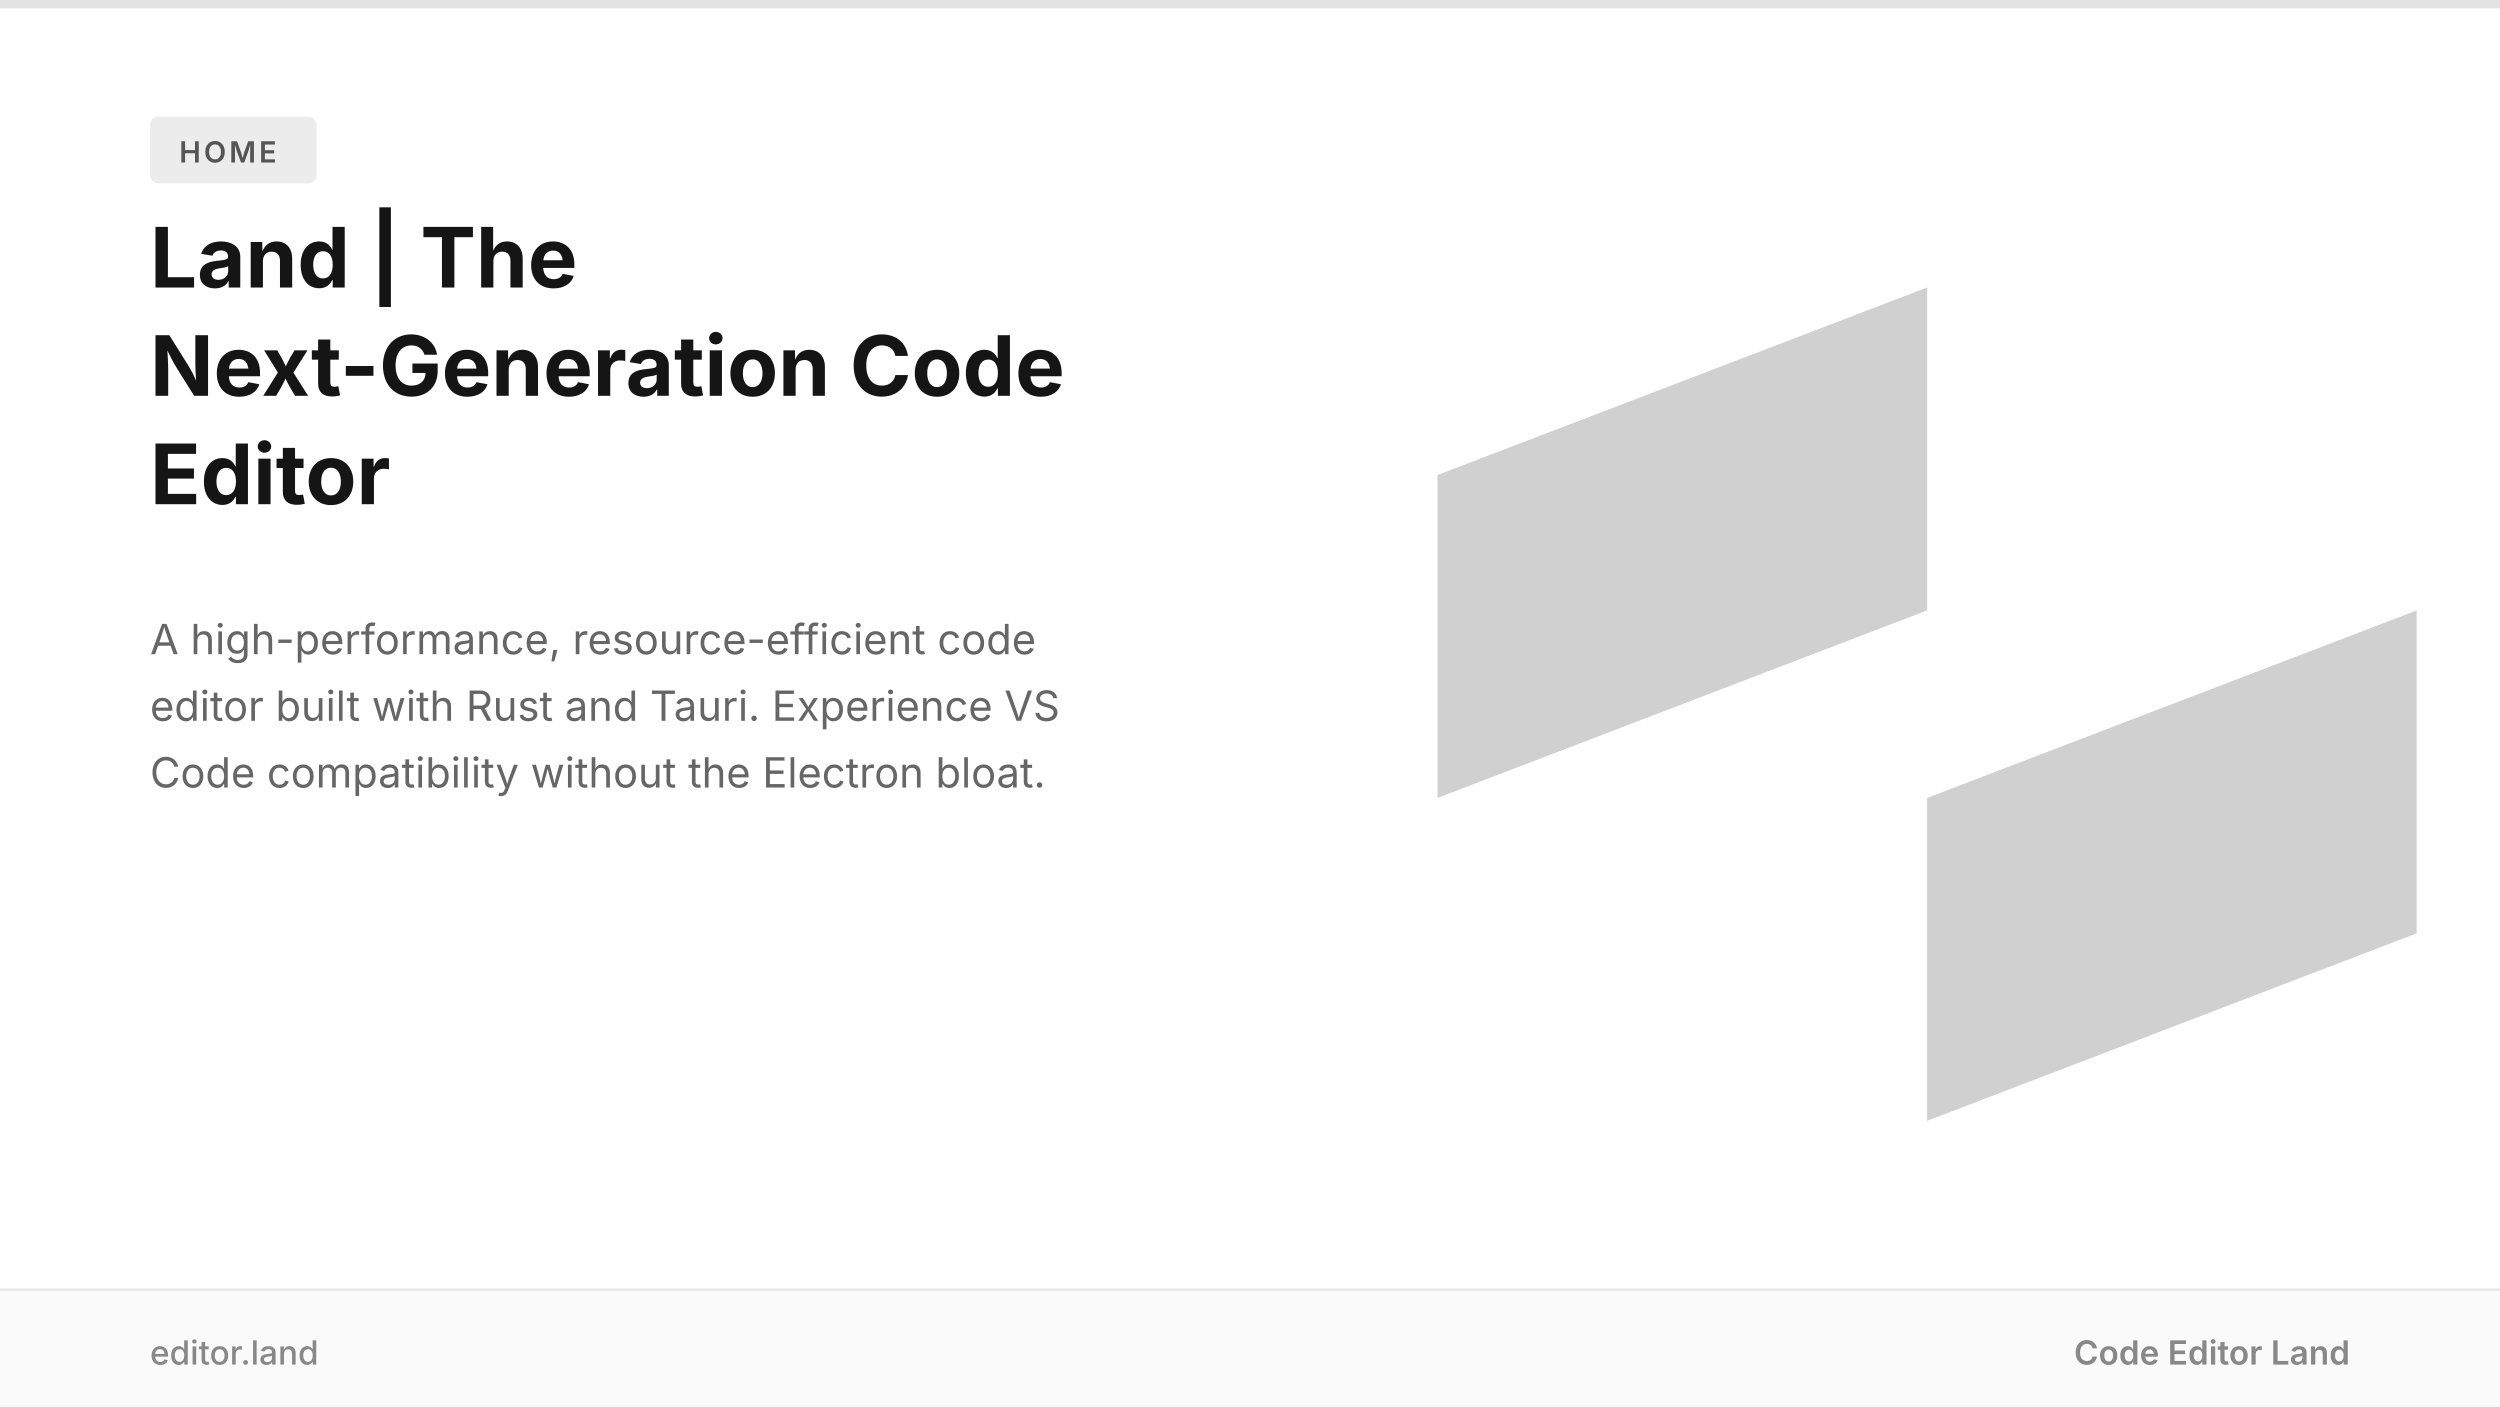
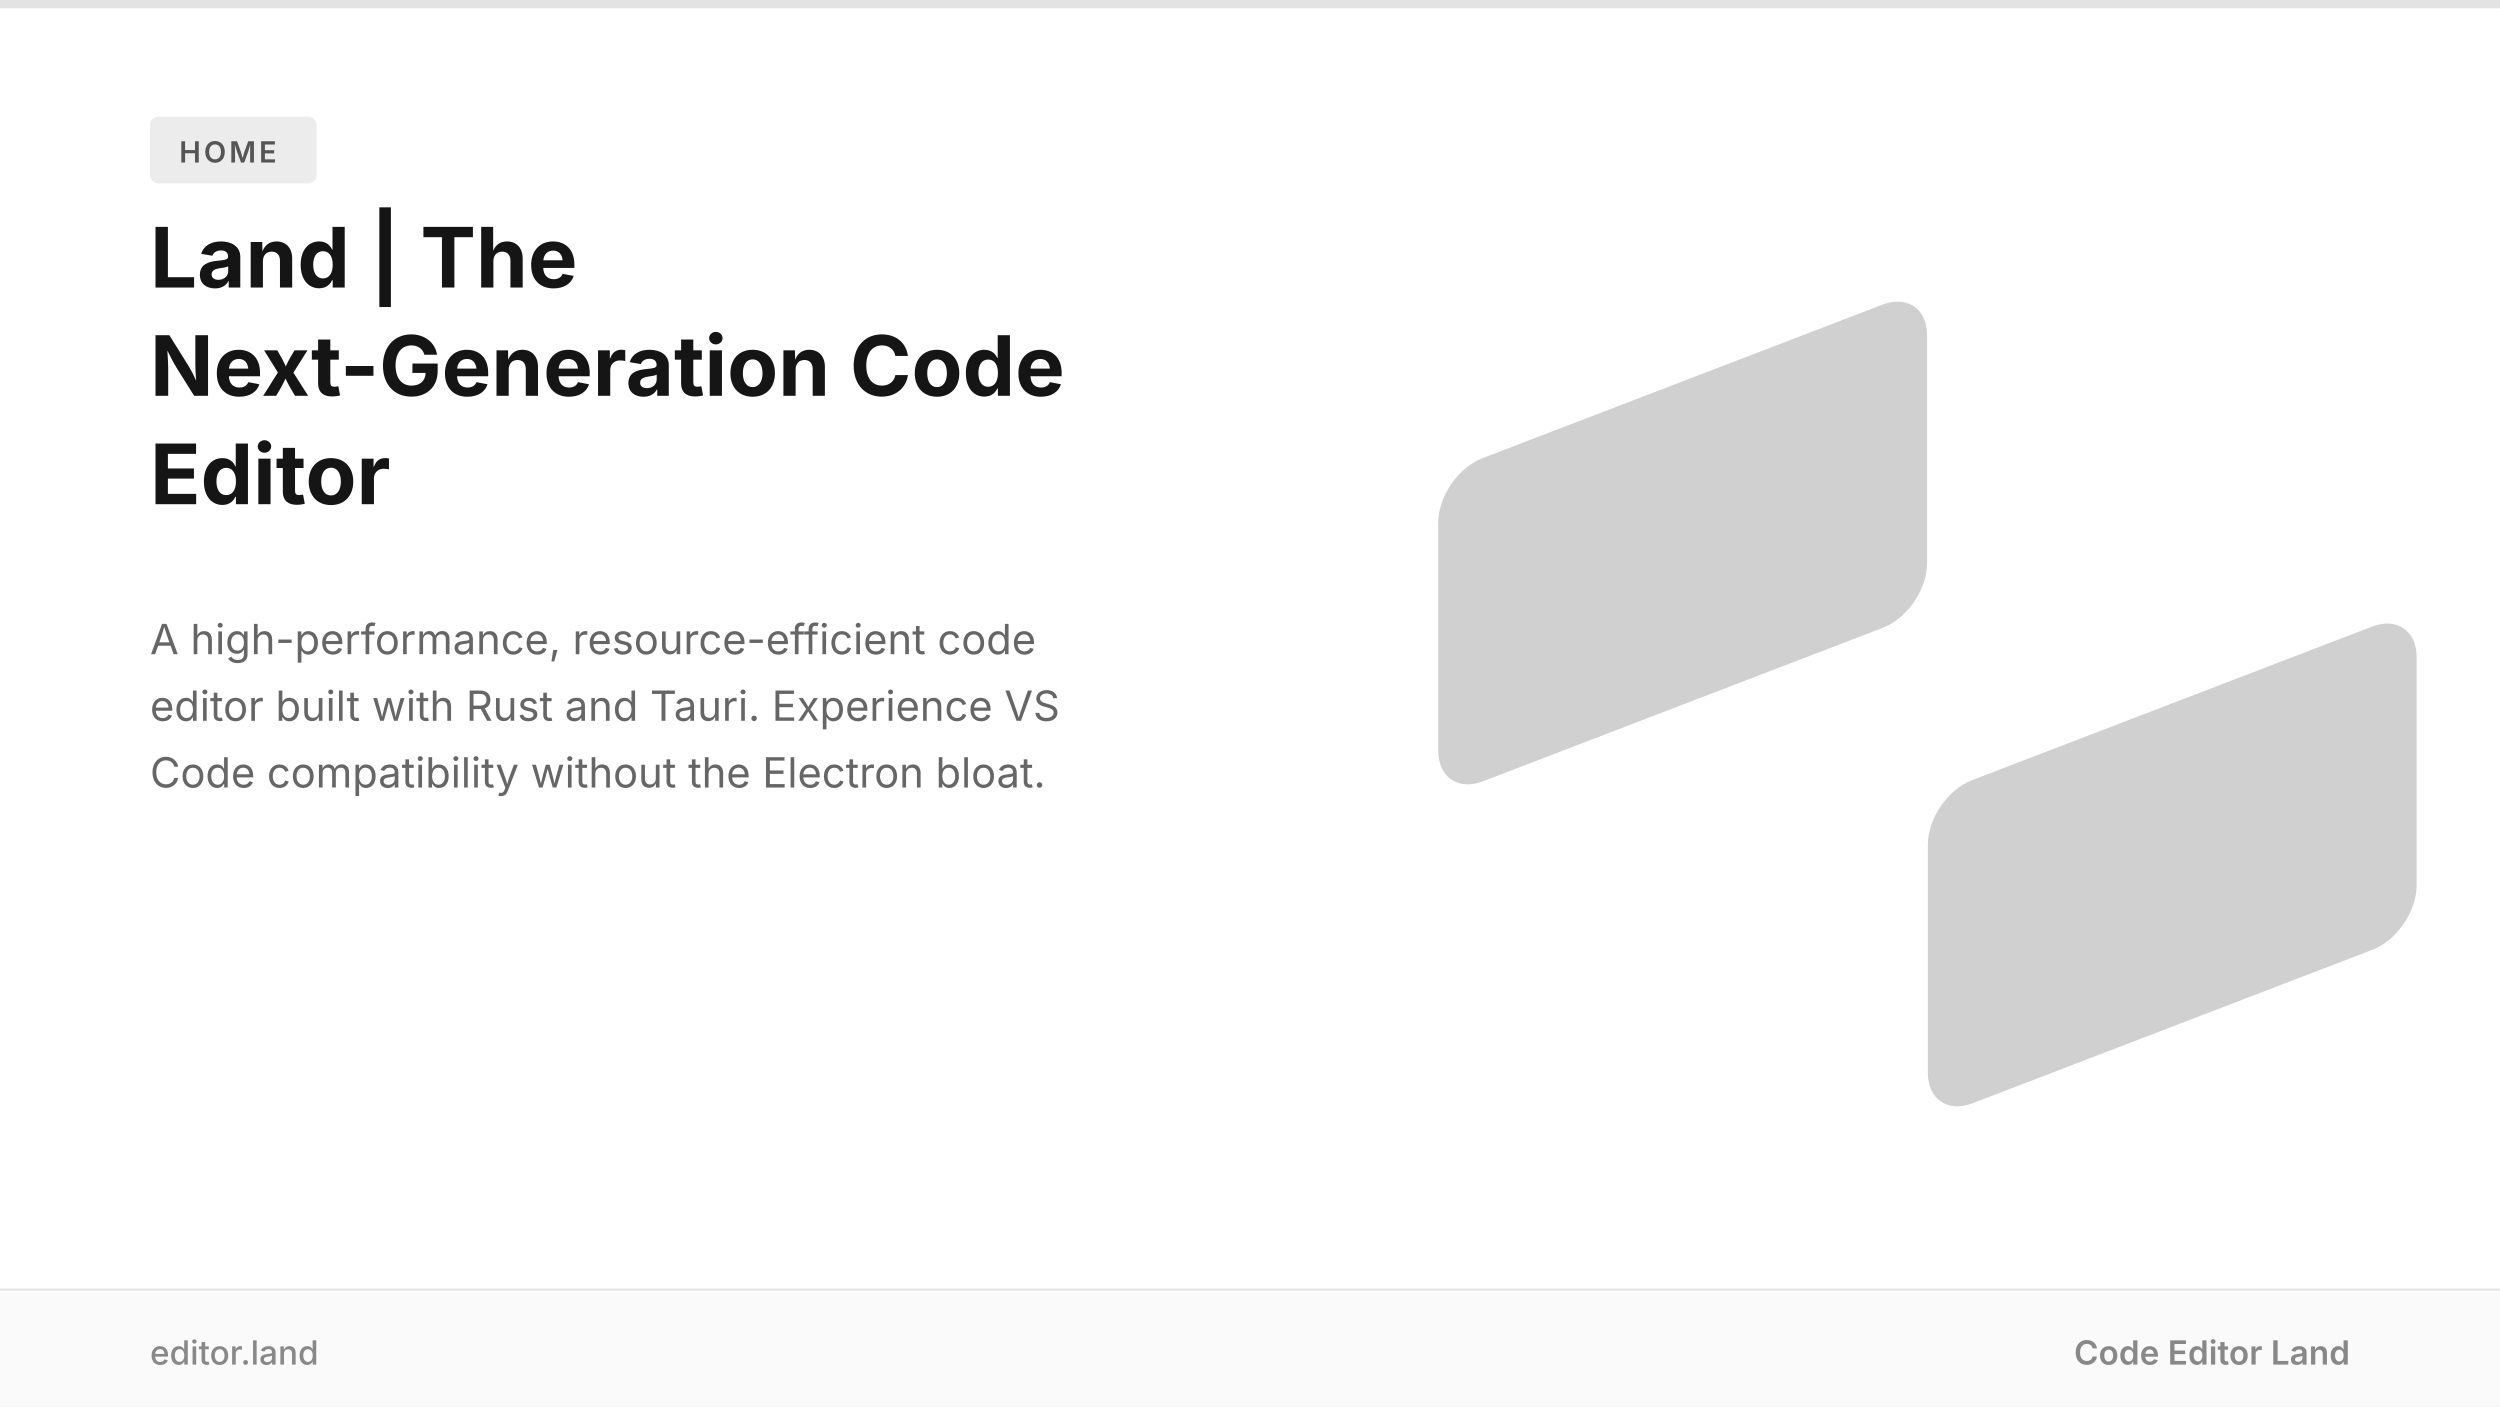
<svg xmlns="http://www.w3.org/2000/svg" width="1200" height="675" viewBox="0 0 1200 675">
  <path fill="#fff" d="M0 0h1200v675H0z" />
  <path fill="#151515" fill-opacity=".12" d="M0 0h1200v4H0z" />
-   <path fill="#151515" fill-opacity=".2" d="m925 138-235 90v155l235-90zm235 155-235 90v155l235-90z" />
+   <rect width="1005.28" height="620.771" fill="#151515" fill-opacity=".2" rx="91.389" transform="matrix(-.2334 .08959 0 .25 925 138)" />
+   <rect width="1005.28" height="620.771" fill="#151515" fill-opacity=".2" rx="91.389" transform="matrix(-.2334 .08959 0 .25 1160 292.55)" />
  <rect width="80" height="32" x="72" y="56" fill="#151515" fill-opacity=".08" rx="4" />
  <text x="86" y="78" fill="#555" font-family="system-ui, -apple-system, 'Segoe UI', sans-serif" font-size="14" font-weight="600" letter-spacing=".1em">HOME</text>
  <text x="72" y="138" fill="#151515" font-family="system-ui, -apple-system, 'Segoe UI', sans-serif" font-size="40" font-weight="700">Land | The</text>
  <text x="72" y="190" fill="#151515" font-family="system-ui, -apple-system, 'Segoe UI', sans-serif" font-size="40" font-weight="700">Next-Generation Code</text>
  <text x="72" y="242" fill="#151515" font-family="system-ui, -apple-system, 'Segoe UI', sans-serif" font-size="40" font-weight="700">Editor</text>
  <text x="72" y="314" fill="#666" font-family="system-ui, -apple-system, 'Segoe UI', sans-serif" font-size="20" font-weight="400">A high-performance, resource-efficient code</text>
  <text x="72" y="346" fill="#666" font-family="system-ui, -apple-system, 'Segoe UI', sans-serif" font-size="20" font-weight="400">editor built with Rust and Tauri. Experience VS</text>
  <text x="72" y="378" fill="#666" font-family="system-ui, -apple-system, 'Segoe UI', sans-serif" font-size="20" font-weight="400">Code compatibility without the Electron bloat.</text>
  <path fill="#fafafa" d="M0 619h1200v56H0z" />
  <path stroke="#e5e5e5" d="M0 619h1200" />
  <text x="72" y="655" fill="#888" font-family="system-ui, -apple-system, 'Segoe UI', sans-serif" font-size="16" font-weight="500">editor.land</text>
  <text x="1128" y="655" fill="#888" font-family="system-ui, -apple-system, 'Segoe UI', sans-serif" font-size="16" font-weight="600" text-anchor="end">Code Editor Land</text>
</svg>
